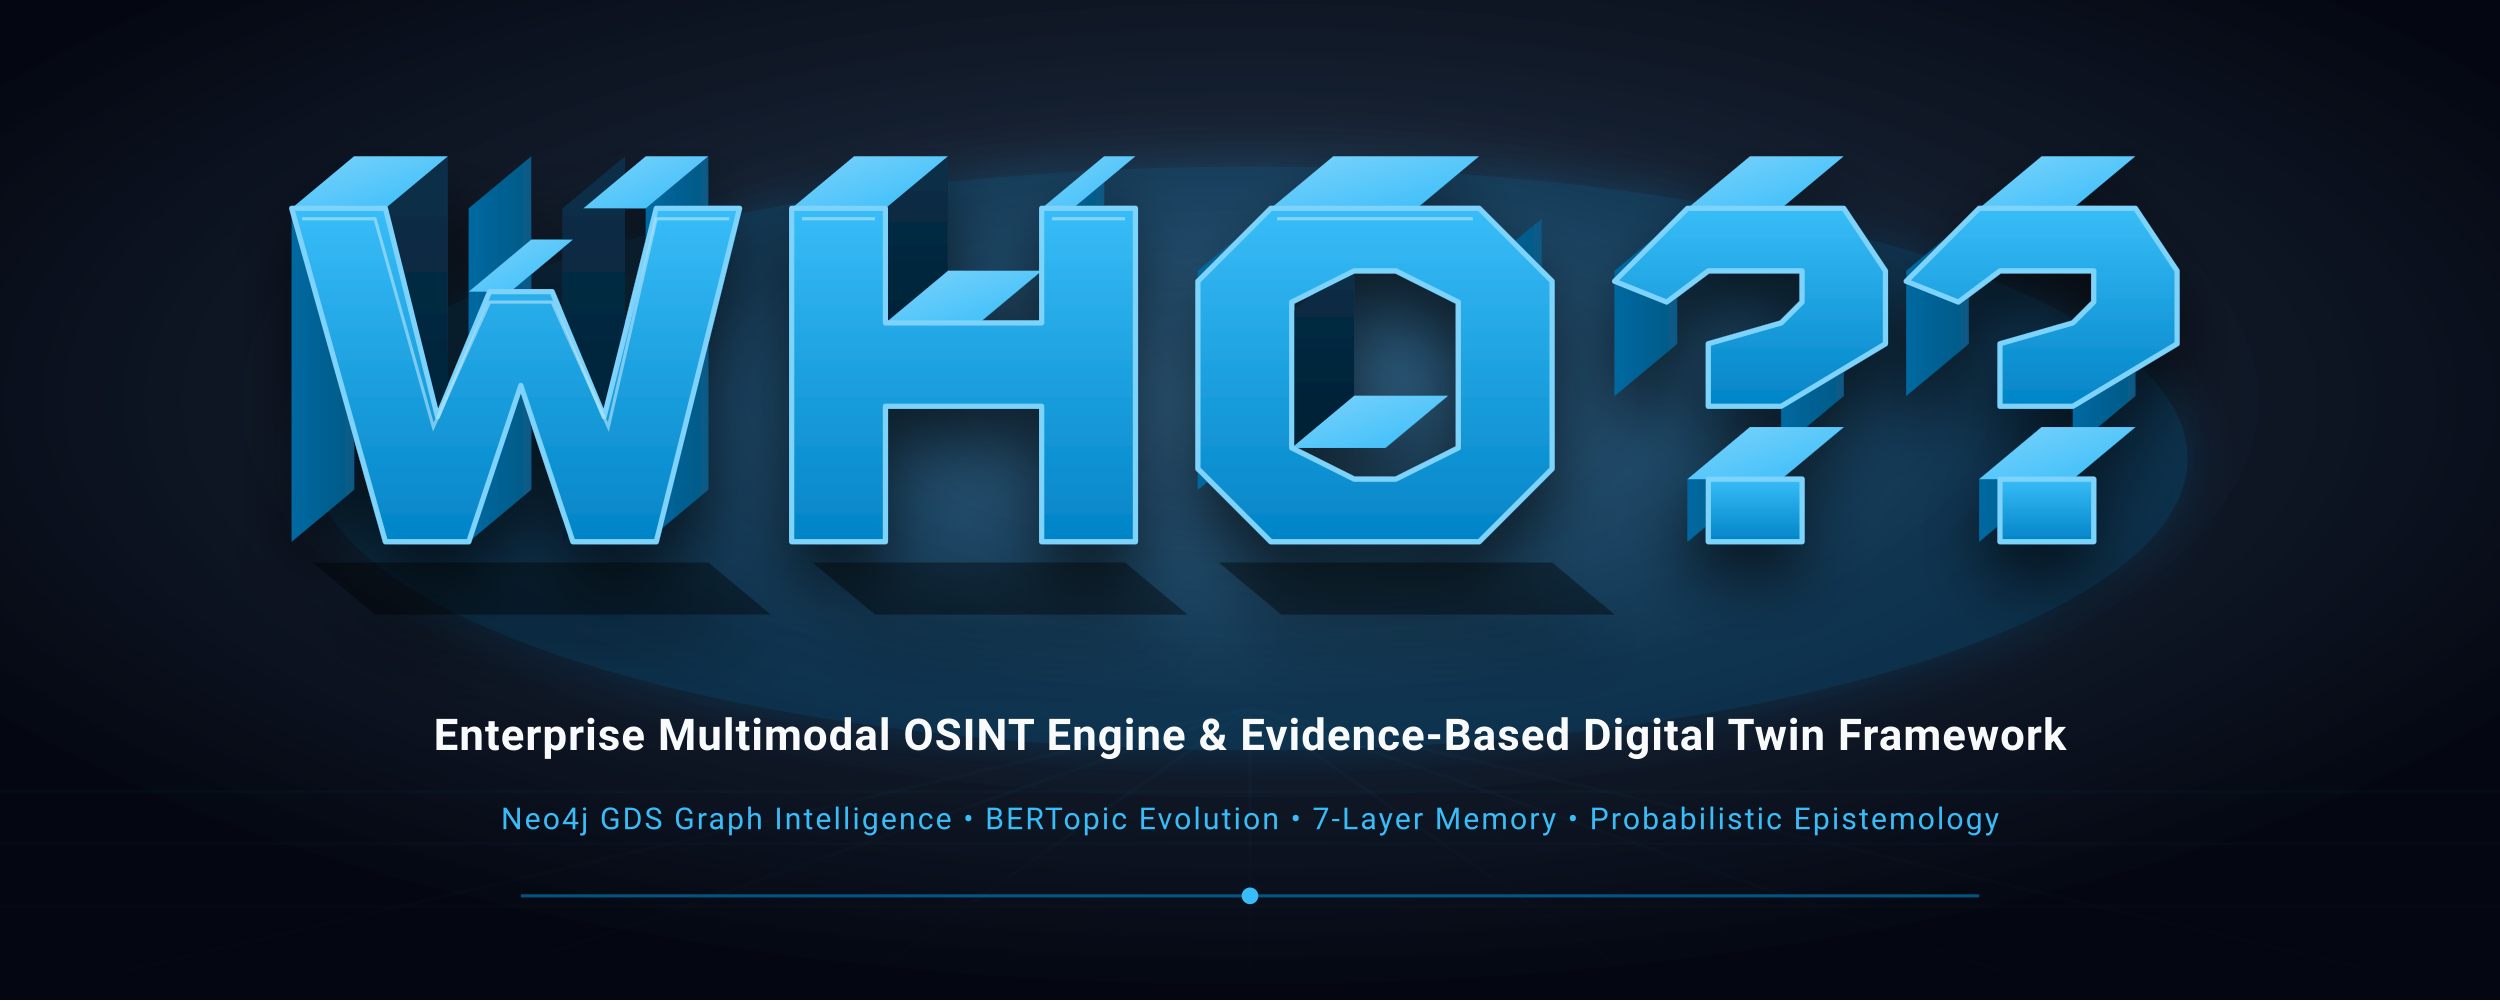
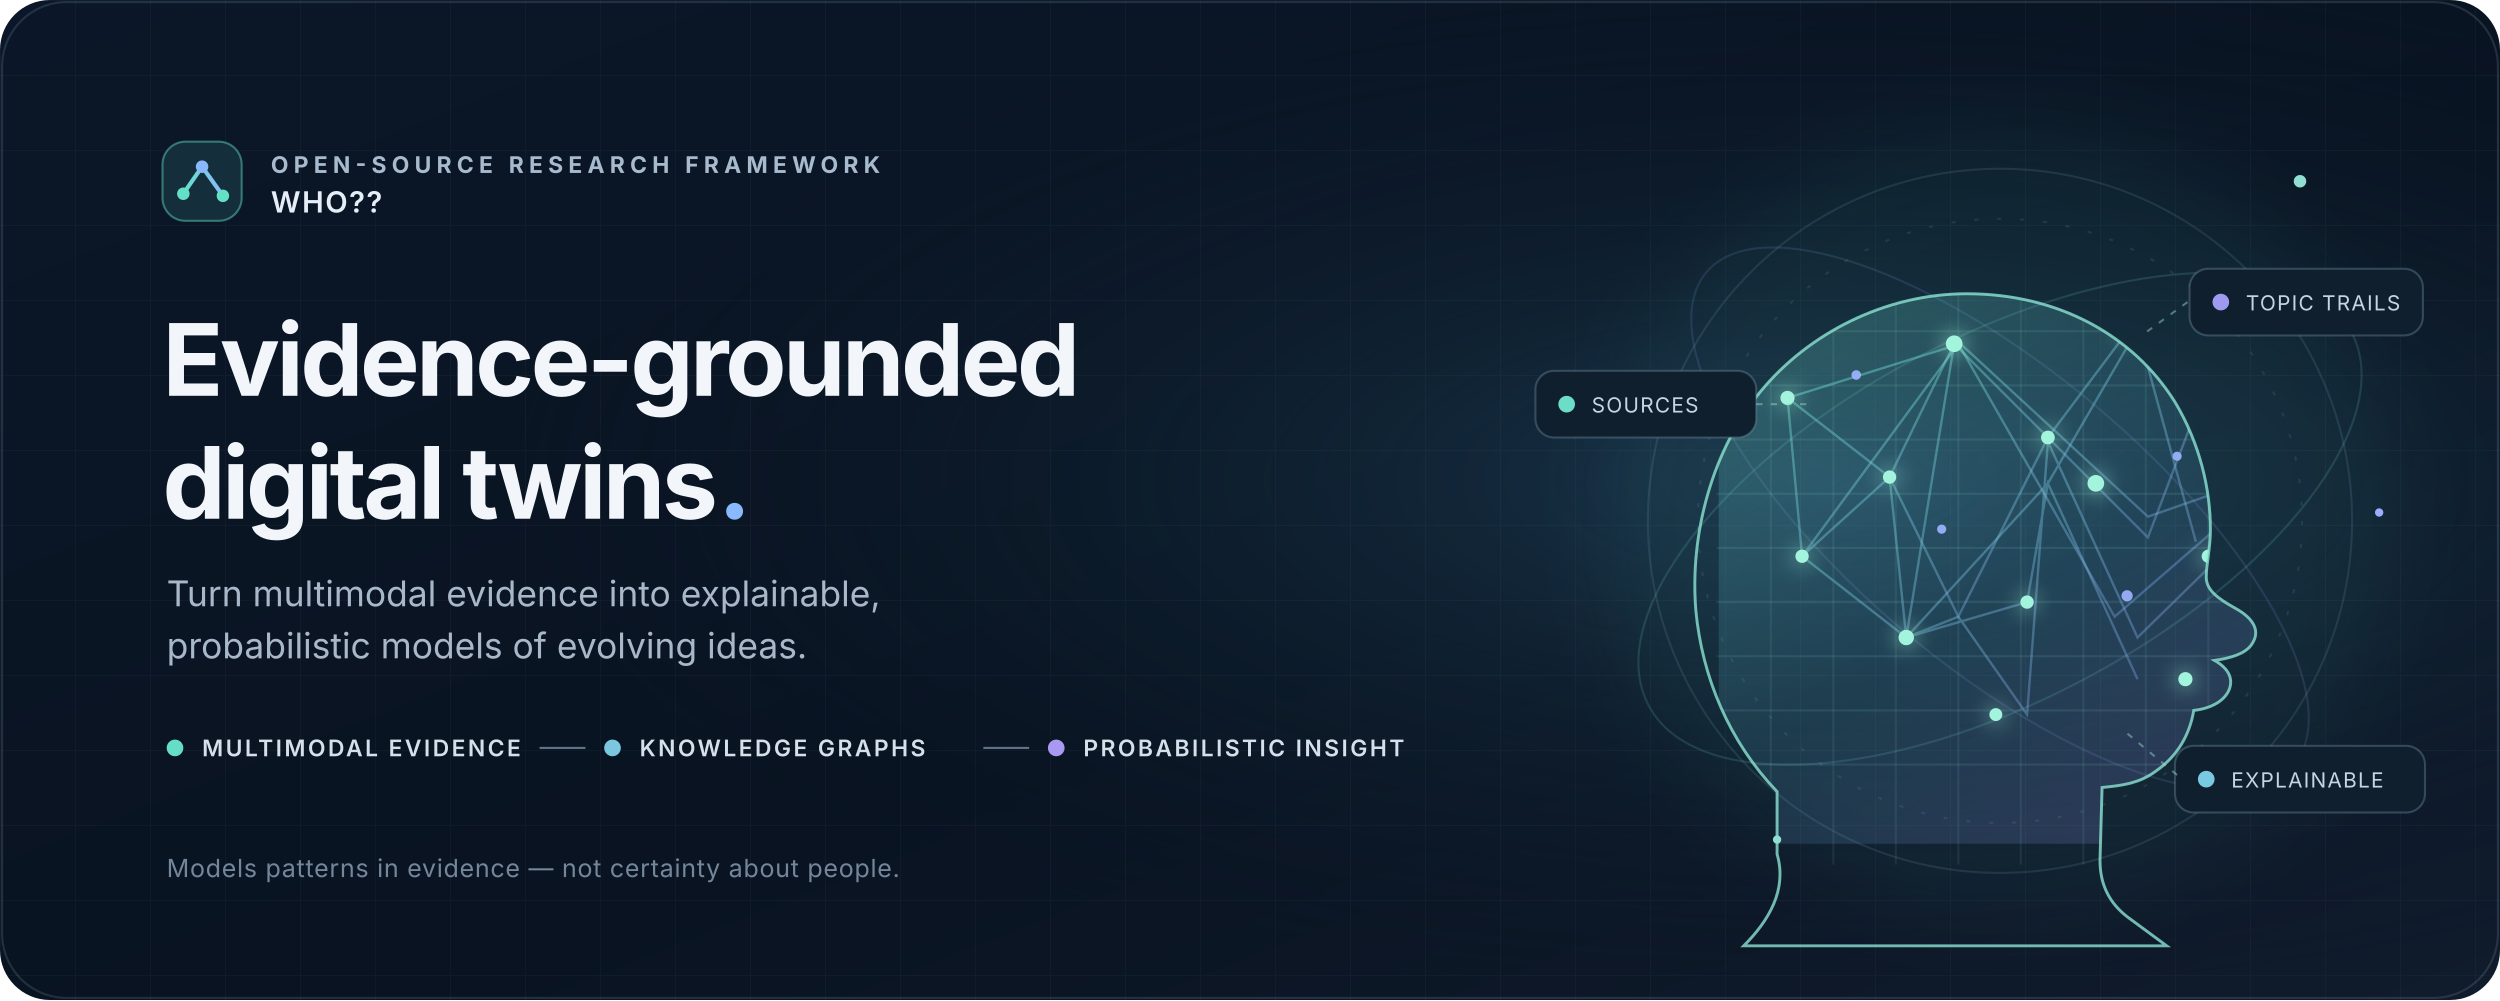
- <svg xmlns="http://www.w3.org/2000/svg" viewBox="0 0 1200 480" width="100%" height="100%">
+ <svg xmlns="http://www.w3.org/2000/svg" width="1200" height="480" viewBox="0 0 1200 480" role="img" aria-labelledby="title desc">
  <defs>
-     <radialGradient id="bgGlow" cx="50%" cy="40%" r="60%">
-       <stop offset="0%" stop-color="#0e2a47" stop-opacity="0.8" />
-       <stop offset="50%" stop-color="#081324" stop-opacity="0.95" />
-       <stop offset="100%" stop-color="#040711" stop-opacity="1" />
+     <linearGradient id="background" x1="0" y1="0" x2="1" y2="1">
+       <stop offset="0" stop-color="#0b1728" />
+       <stop offset="0.58" stop-color="#091321" />
+       <stop offset="1" stop-color="#101b2c" />
+     </linearGradient>
+     <radialGradient id="aura" cx="73%" cy="48%" r="53%">
+       <stop offset="0" stop-color="#244c67" stop-opacity=".62" />
+       <stop offset=".58" stop-color="#122a3a" stop-opacity=".28" />
+       <stop offset="1" stop-color="#0b1728" stop-opacity="0" />
    </radialGradient>
-     <linearGradient id="gridGrad" x1="0%" y1="0%" x2="0%" y2="100%">
-       <stop offset="0%" stop-color="#38bdf8" stop-opacity="0.08" />
-       <stop offset="100%" stop-color="#38bdf8" stop-opacity="0" />
+     <linearGradient id="profileFill" x1=".2" y1="0" x2=".82" y2="1">
+       <stop offset="0" stop-color="#70e1ce" stop-opacity=".25" />
+       <stop offset=".55" stop-color="#5aa9cf" stop-opacity=".15" />
+       <stop offset="1" stop-color="#a08bf2" stop-opacity=".2" />
    </linearGradient>
-     <linearGradient id="frontGrad" x1="0%" y1="0%" x2="0%" y2="100%">
-       <stop offset="0%" stop-color="#38bdf8" />
-       <stop offset="100%" stop-color="#0284c7" />
+     <linearGradient id="accent" x1="0" y1="0" x2="1" y2="0">
+       <stop offset="0" stop-color="#64e0c7" />
+       <stop offset="1" stop-color="#8ab8ff" />
    </linearGradient>
-     <linearGradient id="topGrad" x1="0%" y1="0%" x2="100%" y2="100%">
-       <stop offset="0%" stop-color="#7dd3fc" />
-       <stop offset="100%" stop-color="#38bdf8" />
+     <linearGradient id="line" x1="0" y1="0" x2="1" y2="1">
+       <stop offset="0" stop-color="#65ddc4" stop-opacity=".78" />
+       <stop offset="1" stop-color="#91a9ff" stop-opacity=".48" />
    </linearGradient>
-     <linearGradient id="sideGrad" x1="0%" y1="0%" x2="100%" y2="0%">
-       <stop offset="0%" stop-color="#0369a1" />
-       <stop offset="100%" stop-color="#075985" />
-     </linearGradient>
-     <linearGradient id="shadowGrad" x1="0%" y1="0%" x2="0%" y2="100%">
-       <stop offset="0%" stop-color="#082f49" />
-       <stop offset="100%" stop-color="#031f33" />
-     </linearGradient>
-     <filter id="neonGlow" x="-20%" y="-20%" width="140%" height="140%">
-       <feGaussianBlur stdDeviation="12" result="blur" />
-       <feComposite in="SourceGraphic" in2="blur" operator="over" />
+     <filter id="softGlow" x="-80%" y="-80%" width="260%" height="260%">
+       <feGaussianBlur stdDeviation="18" />
    </filter>
-     <filter id="dropShadow" x="-10%" y="-10%" width="120%" height="130%">
-       <feDropShadow dx="0" dy="18" stdDeviation="15" flood-color="#000" flood-opacity="0.6" />
+     <filter id="smallGlow" x="-100%" y="-100%" width="300%" height="300%">
+       <feGaussianBlur stdDeviation="5" result="blur" />
+       <feMerge>
+         <feMergeNode in="blur" />
+         <feMergeNode in="SourceGraphic" />
+       </feMerge>
    </filter>
+     <pattern id="grid" width="36" height="36" patternUnits="userSpaceOnUse">
+       <path d="M36 0H0V36" fill="none" stroke="#9cb8d0" stroke-opacity=".045" stroke-width="1" />
+     </pattern>
+     <clipPath id="profileClip">
+       <path d="M853 380c-23-24-36-55-39-87-3-37 8-77 31-105 23-28 60-47 99-47 44 0 80 20 100 52 12 20 17 42 17 61 0 9-2 17-2 23 0 6 5 10 14 15 9 5 12 11 8 17-3 5-11 7-18 8 7 4 9 9 7 14-2 5-8 9-17 10-2 12-8 22-18 29-8 6-16 7-26 8l-1 35c0 11 4 20 13 27l19 14H837c12-12 21-27 16-44z" />
+     </clipPath>
  </defs>
-   <rect width="1200" height="480" fill="url(#bgGlow)" />
-   <g opacity="0.35">
-     <path d="M 0,380 L 1200,380 M 0,405 L 1200,405 M 0,435 L 1200,435 M 0,470 L 1200,470" stroke="url(#gridGrad)" stroke-width="1.5" />
-     <path d="M 600,340 L 0,480 M 600,340 L 200,480 M 600,340 L 400,480 M 600,340 L 600,480 M 600,340 L 800,480 M 600,340 L 1000,480 M 600,340 L 1200,480" stroke="url(#gridGrad)" stroke-width="1.5" />
+   <rect width="1200" height="480" rx="24" fill="url(#background)" />
+   <rect width="1200" height="480" rx="24" fill="url(#aura)" />
+   <rect width="1200" height="480" rx="24" fill="url(#grid)" />
+   <path d="M32 1h1136a31 31 0 0 1 31 31v416a31 31 0 0 1-31 31H32a31 31 0 0 1-31-31V32A31 31 0 0 1 32 1z" fill="none" stroke="#a8c4d6" stroke-opacity=".16" />
+   <g font-family="Inter, Segoe UI, Arial, sans-serif">
+     <g transform="translate(78 68)">
+       <rect width="38" height="38" rx="11" fill="#142e3b" stroke="#64e0c7" stroke-opacity=".45" />
+       <path d="M10 25 19 12l10 14" fill="none" stroke="url(#accent)" stroke-width="2" stroke-linecap="round" stroke-linejoin="round" />
+       <circle cx="10" cy="25" r="3" fill="#64e0c7" />
+       <circle cx="19" cy="12" r="3" fill="#8ab8ff" />
+       <circle cx="29" cy="26" r="3" fill="#64e0c7" />
+       <text x="52" y="15" fill="#a8bacd" font-size="11" font-weight="700" letter-spacing="2.5">OPEN-SOURCE RESEARCH FRAMEWORK</text>
+       <text x="52" y="34" fill="#e5edf6" font-size="14" font-weight="600" letter-spacing=".7">WHO??</text>
+     </g>
+     <text x="78" y="190" fill="#f2f6fb" font-size="48" font-weight="650" letter-spacing="-1.6">Evidence-grounded</text>
+     <text x="78" y="249" fill="#f2f6fb" font-size="48" font-weight="650" letter-spacing="-1.6">digital twins<tspan fill="url(#accent)">.</tspan>
+     </text>
+     <text x="80" y="291" fill="#a8b8c9" font-size="17" font-weight="400">Turn multimodal evidence into explainable,</text>
+     <text x="80" y="316" fill="#a8b8c9" font-size="17" font-weight="400">probabilistic models of evolving ideas.</text>
+     <g transform="translate(80 355)">
+       <circle cx="4" cy="4" r="4" fill="#66dec6" />
+       <text x="17" y="8" fill="#d5e0eb" font-size="11" font-weight="600" letter-spacing="1.15">MULTIMODAL EVIDENCE</text>
+       <path d="M179 4h22" stroke="#607488" stroke-width="1" />
+       <circle cx="214" cy="4" r="4" fill="#7bc7df" />
+       <text x="227" y="8" fill="#d5e0eb" font-size="11" font-weight="600" letter-spacing="1.15">KNOWLEDGE GRAPHS</text>
+       <path d="M392 4h22" stroke="#607488" stroke-width="1" />
+       <circle cx="427" cy="4" r="4" fill="#a99af1" />
+       <text x="440" y="8" fill="#d5e0eb" font-size="11" font-weight="600" letter-spacing="1.15">PROBABILISTIC INSIGHT</text>
+     </g>
+     <text x="80" y="421" fill="#73869a" font-size="12" letter-spacing=".35">Models patterns in evidence — not certainty about people.</text>
  </g>
-   <ellipse cx="600" cy="220" rx="450" ry="140" fill="#0284c7" opacity="0.22" filter="url(#neonGlow)" />
-   <g filter="url(#dropShadow)" transform="translate(140, 60)">
-     <g transform="translate(0, 0)">
-       <polygon points="10,210 200,210 230,235 40,235" fill="#000" opacity="0.4" />
-       <polygon points="0,40 30,15 30,175 0,200" fill="url(#sideGrad)" />
-       <polygon points="45,40 75,15 75,175 45,200" fill="url(#shadowGrad)" />
-       <polygon points="85,40 115,15 115,175 85,200" fill="url(#sideGrad)" />
-       <polygon points="130,40 160,15 160,175 130,200" fill="url(#shadowGrad)" />
-       <polygon points="170,40 200,15 200,175 170,200" fill="url(#sideGrad)" />
-       <polygon points="0,40 30,15 75,15 45,40" fill="url(#topGrad)" />
-       <polygon points="85,80 115,55 135,55 105,80" fill="url(#topGrad)" />
-       <polygon points="140,40 170,15 200,15 170,40" fill="url(#topGrad)" />
-       <path d="M 0,40 L 45,40 L 70,140 L 95,80 L 125,80 L 150,140 L 175,40 L 215,40 L 175,200 L 135,200 L 110,125 L 85,200 L 45,200 Z" fill="url(#frontGrad)" stroke="#7dd3fc" stroke-width="2.5" stroke-linejoin="round" />
-       <path d="M 5,45 L 40,45 L 68,145 L 95,85 L 125,85 L 152,145 L 175,45 L 210,45" stroke="#bae6fd" stroke-width="1.5" fill="none" opacity="0.6" />
+   <g>
+     <circle cx="960" cy="250" r="190" fill="#59d6c2" opacity=".055" filter="url(#softGlow)" />
+     <circle cx="960" cy="250" r="169" fill="none" stroke="#a8c8d8" stroke-opacity=".12" />
+     <circle cx="960" cy="250" r="145" fill="none" stroke="#8eb2ca" stroke-opacity=".13" stroke-dasharray="2 9" />
+     <ellipse cx="960" cy="249" rx="191" ry="87" transform="rotate(-28 960 249)" fill="none" stroke="#78d9cf" stroke-opacity=".16" />
+     <ellipse cx="960" cy="249" rx="184" ry="71" transform="rotate(40 960 249)" fill="none" stroke="#91a8f3" stroke-opacity=".14" />
+     <g clip-path="url(#profileClip)">
+       <path d="M825 130h270v275H825z" fill="url(#profileFill)" />
+       <path d="M824 159h278M824 185h278M824 211h278M824 237h278M824 263h278M824 289h278M824 315h278M824 341h278M824 367h278" stroke="#95e5da" stroke-opacity=".11" />
+       <path d="M850 125v290M880 125v290M910 125v290M940 125v290M970 125v290M1000 125v290M1030 125v290M1060 125v290" stroke="#95e5da" stroke-opacity=".09" />
+       <g fill="none" stroke="url(#line)" stroke-opacity=".63" stroke-width="1.15">
+         <path d="M858 191l49 38 31-64 45 45 39-52M858 191l7 76 42-38 33 67 43-86 48 48 38-100" />
+         <path d="M865 267l50 39 25-10 33 47 10-131 43 94 48-47M907 229l8 77 58-17 10-57 43 94M938 165l-23 141 68-74 43-74 28 102" />
+         <path d="M858 191l83-26 90 83 66-23M865 267l75-102 75 131 82-71" />
+       </g>
+       <g fill="#a3f4dc" filter="url(#smallGlow)">
+         <circle cx="858" cy="191" r="3.4" />
+         <circle cx="907" cy="229" r="3.2" />
+         <circle cx="938" cy="165" r="4" />
+         <circle cx="983" cy="210" r="3.3" />
+         <circle cx="1022" cy="158" r="3.6" />
+         <circle cx="1060" cy="267" r="3.2" />
+         <circle cx="865" cy="267" r="3.2" />
+         <circle cx="915" cy="306" r="3.7" />
+         <circle cx="973" cy="289" r="3.2" />
+         <circle cx="1006" cy="232" r="4" />
+         <circle cx="1049" cy="326" r="3.4" />
+         <circle cx="958" cy="343" r="3.1" />
+       </g>
+       <g fill="#9cb3ff" opacity=".92">
+         <circle cx="891" cy="180" r="2.3" />
+         <circle cx="1021" cy="286" r="2.7" />
+         <circle cx="932" cy="254" r="2.2" />
+         <circle cx="1045" cy="219" r="2.2" />
+       </g>
    </g>
-     <g transform="translate(240, 0)">
-       <polygon points="10,210 160,210 190,235 40,235" fill="#000" opacity="0.4" />
-       <polygon points="0,40 30,15 30,175 0,200" fill="url(#sideGrad)" />
-       <polygon points="45,40 75,15 75,95 45,120" fill="url(#shadowGrad)" />
-       <polygon points="120,40 150,15 150,175 120,200" fill="url(#sideGrad)" />
-       <polygon points="0,40 30,15 75,15 45,40" fill="url(#topGrad)" />
-       <polygon points="120,40 150,15 165,15 135,40" fill="url(#topGrad)" />
-       <polygon points="45,95 75,70 120,70 90,95" fill="url(#topGrad)" />
-       <path d="M 0,40 L 45,40 L 45,95 L 120,95 L 120,40 L 165,40 L 165,200 L 120,200 L 120,135 L 45,135 L 45,200 L 0,200 Z" fill="url(#frontGrad)" stroke="#7dd3fc" stroke-width="2.5" stroke-linejoin="round" />
-       <path d="M 5,45 L 40,45 M 125,45 L 160,45" stroke="#bae6fd" stroke-width="1.5" fill="none" opacity="0.6" />
+     <path d="M853 380c-23-24-36-55-39-87-3-37 8-77 31-105 23-28 60-47 99-47 44 0 80 20 100 52 12 20 17 42 17 61 0 9-2 17-2 23 0 6 5 10 14 15 9 5 12 11 8 17-3 5-11 7-18 8 7 4 9 9 7 14-2 5-8 9-17 10-2 12-8 22-18 29-8 6-16 7-26 8l-1 35c0 11 4 20 13 27l19 14H837c12-12 21-27 16-44z" fill="none" stroke="#8ee8d7" stroke-opacity=".78" stroke-width="1.4" />
+     <g font-family="Inter, Segoe UI, Arial, sans-serif">
+       <g transform="translate(737 178)">
+         <rect width="106" height="32" rx="9" fill="#101f2e" stroke="#89aebe" stroke-opacity=".3" />
+         <circle cx="15" cy="16" r="4" fill="#6cddc6" />
+         <text x="27" y="20" fill="#c6d5e1" font-size="10" letter-spacing=".6">SOURCES</text>
+       </g>
+       <g transform="translate(1051 129)">
+         <rect width="112" height="32" rx="9" fill="#101f2e" stroke="#89aebe" stroke-opacity=".3" />
+         <circle cx="15" cy="16" r="4" fill="#9d9af0" />
+         <text x="27" y="20" fill="#c6d5e1" font-size="10" letter-spacing=".6">TOPIC TRAILS</text>
+       </g>
+       <g transform="translate(1044 358)">
+         <rect width="120" height="32" rx="9" fill="#101f2e" stroke="#89aebe" stroke-opacity=".3" />
+         <circle cx="15" cy="16" r="4" fill="#79c9e2" />
+         <text x="27" y="20" fill="#c6d5e1" font-size="10" letter-spacing=".6">EXPLAINABLE</text>
+       </g>
    </g>
-     <g transform="translate(435, 0)">
-       <polygon points="10,210 170,210 200,235 40,235" fill="#000" opacity="0.4" />
-       <polygon points="0,70 30,45 30,150 0,175" fill="url(#sideGrad)" />
-       <polygon points="135,70 165,45 165,150 135,175" fill="url(#sideGrad)" />
-       <polygon points="45,90 75,65 75,130 45,155" fill="url(#shadowGrad)" />
-       <polygon points="35,40 65,15 135,15 105,40" fill="url(#topGrad)" />
-       <polygon points="45,155 75,130 120,130 90,155" fill="url(#topGrad)" />
-       <path d="M 35,40 L 135,40 L 170,75 L 170,165 L 135,200 L 35,200 L 0,165 L 0,75 Z                 M 45,85 L 45,155 L 75,170 L 95,170 L 125,155 L 125,85 L 95,70 L 75,70 Z" fill-rule="evenodd" fill="url(#frontGrad)" stroke="#7dd3fc" stroke-width="2.5" stroke-linejoin="round" />
-       <path d="M 38,45 L 132,45" stroke="#bae6fd" stroke-width="1.5" fill="none" opacity="0.6" />
-     </g>
-     <g transform="translate(635, 0)">
-       <polygon points="0,70 30,45 30,105 0,130" fill="url(#sideGrad)" />
-       <polygon points="80,105 110,80 110,130 80,155" fill="url(#sideGrad)" />
-       <polygon points="35,170 65,145 65,175 35,200" fill="url(#sideGrad)" />
-       <polygon points="35,40 65,15 110,15 80,40" fill="url(#topGrad)" />
-       <polygon points="35,170 65,145 110,145 80,170" fill="url(#topGrad)" />
-       <path d="M 0,75 L 35,40 L 110,40 L 130,70 L 130,105 L 80,135 L 45,135 L 45,105 L 80,95 L 90,85 L 90,70 L 45,70 L 25,85 Z" fill="url(#frontGrad)" stroke="#7dd3fc" stroke-width="2.5" stroke-linejoin="round" />
-       <polygon points="45,170 90,170 90,200 45,200" fill="url(#frontGrad)" stroke="#7dd3fc" stroke-width="2.5" stroke-linejoin="round" />
-     </g>
-     <g transform="translate(775, 0)">
-       <polygon points="0,70 30,45 30,105 0,130" fill="url(#sideGrad)" />
-       <polygon points="80,105 110,80 110,130 80,155" fill="url(#sideGrad)" />
-       <polygon points="35,170 65,145 65,175 35,200" fill="url(#sideGrad)" />
-       <polygon points="35,40 65,15 110,15 80,40" fill="url(#topGrad)" />
-       <polygon points="35,170 65,145 110,145 80,170" fill="url(#topGrad)" />
-       <path d="M 0,75 L 35,40 L 110,40 L 130,70 L 130,105 L 80,135 L 45,135 L 45,105 L 80,95 L 90,85 L 90,70 L 45,70 L 25,85 Z" fill="url(#frontGrad)" stroke="#7dd3fc" stroke-width="2.5" stroke-linejoin="round" />
-       <polygon points="45,170 90,170 90,200 45,200" fill="url(#frontGrad)" stroke="#7dd3fc" stroke-width="2.5" stroke-linejoin="round" />
-     </g>
+     <path d="M843 194h28M1050 145l-22 16M1045 372l-24-20" fill="none" stroke="#a2ddd5" stroke-opacity=".45" stroke-dasharray="3 4" />
+     <circle cx="1104" cy="87" r="3" fill="#8edfd1" />
+     <circle cx="1142" cy="246" r="2" fill="#9caeff" />
+     <circle cx="853" cy="403" r="2" fill="#8edfd1" />
  </g>
-   <text x="600" y="360" text-anchor="middle" font-family="-apple-system, BlinkMacSystemFont, 'Segoe UI', Roboto, 'Inter', sans-serif" font-size="21" font-weight="600" fill="#f8fafc" letter-spacing="0.5">
-     Enterprise Multimodal OSINT Engine &amp; Evidence-Based Digital Twin Framework
-   </text>
-   <text x="600" y="398" text-anchor="middle" font-family="-apple-system, BlinkMacSystemFont, 'Segoe UI', Roboto, 'Inter', sans-serif" font-size="14.5" font-weight="400" fill="#38bdf8" letter-spacing="1">
-     Neo4j GDS Graph Intelligence • BERTopic Evolution • 7-Layer Memory • Probabilistic Epistemology
-   </text>
-   <line x1="250" y1="430" x2="950" y2="430" stroke="#0284c7" stroke-width="1.5" opacity="0.6" />
-   <circle cx="600" cy="430" r="4" fill="#38bdf8" filter="url(#neonGlow)" />
</svg>
